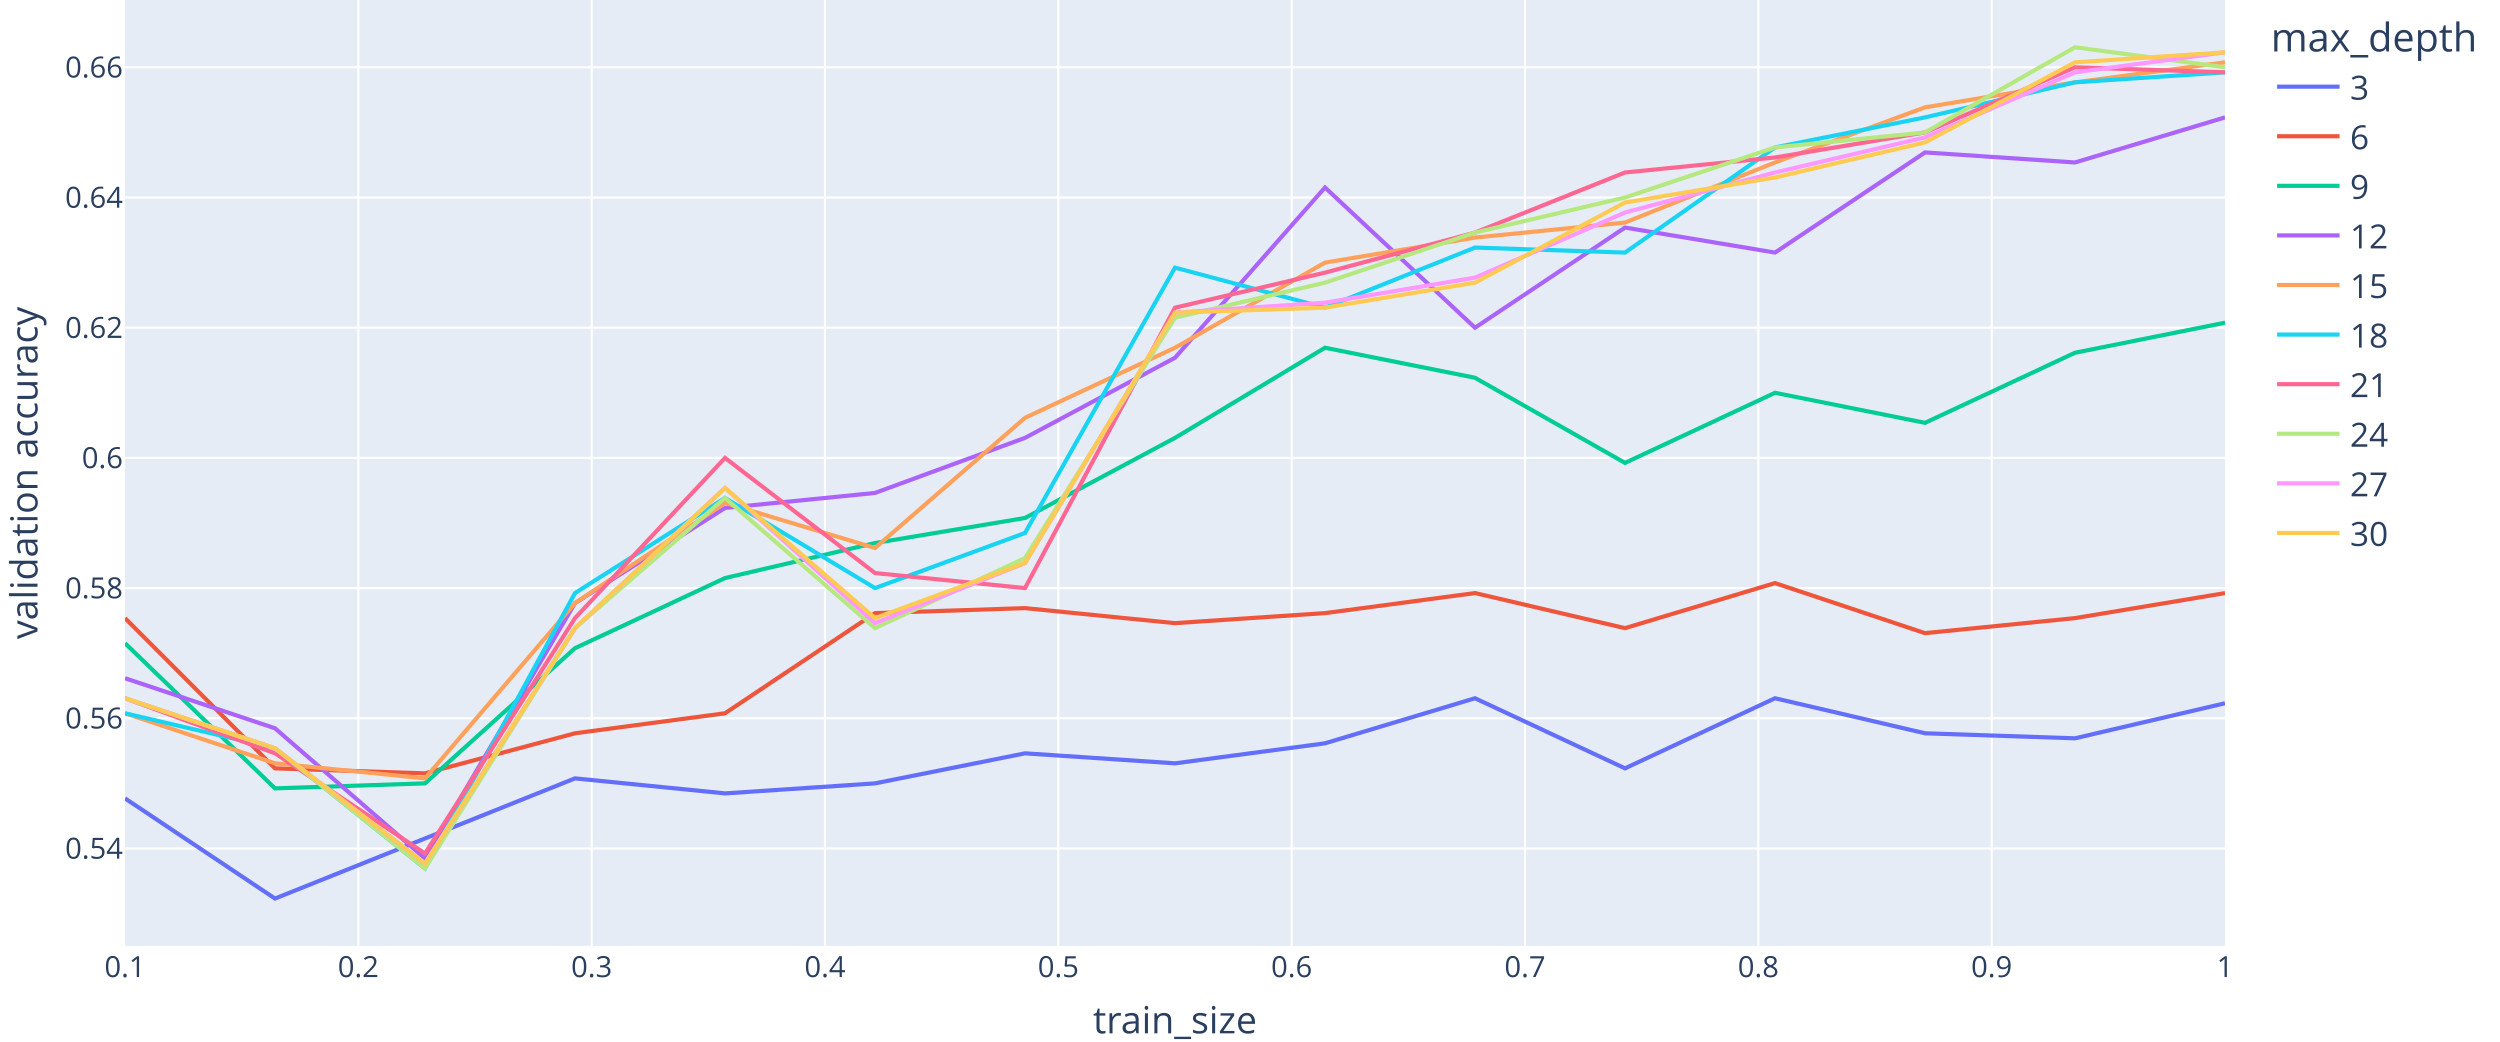
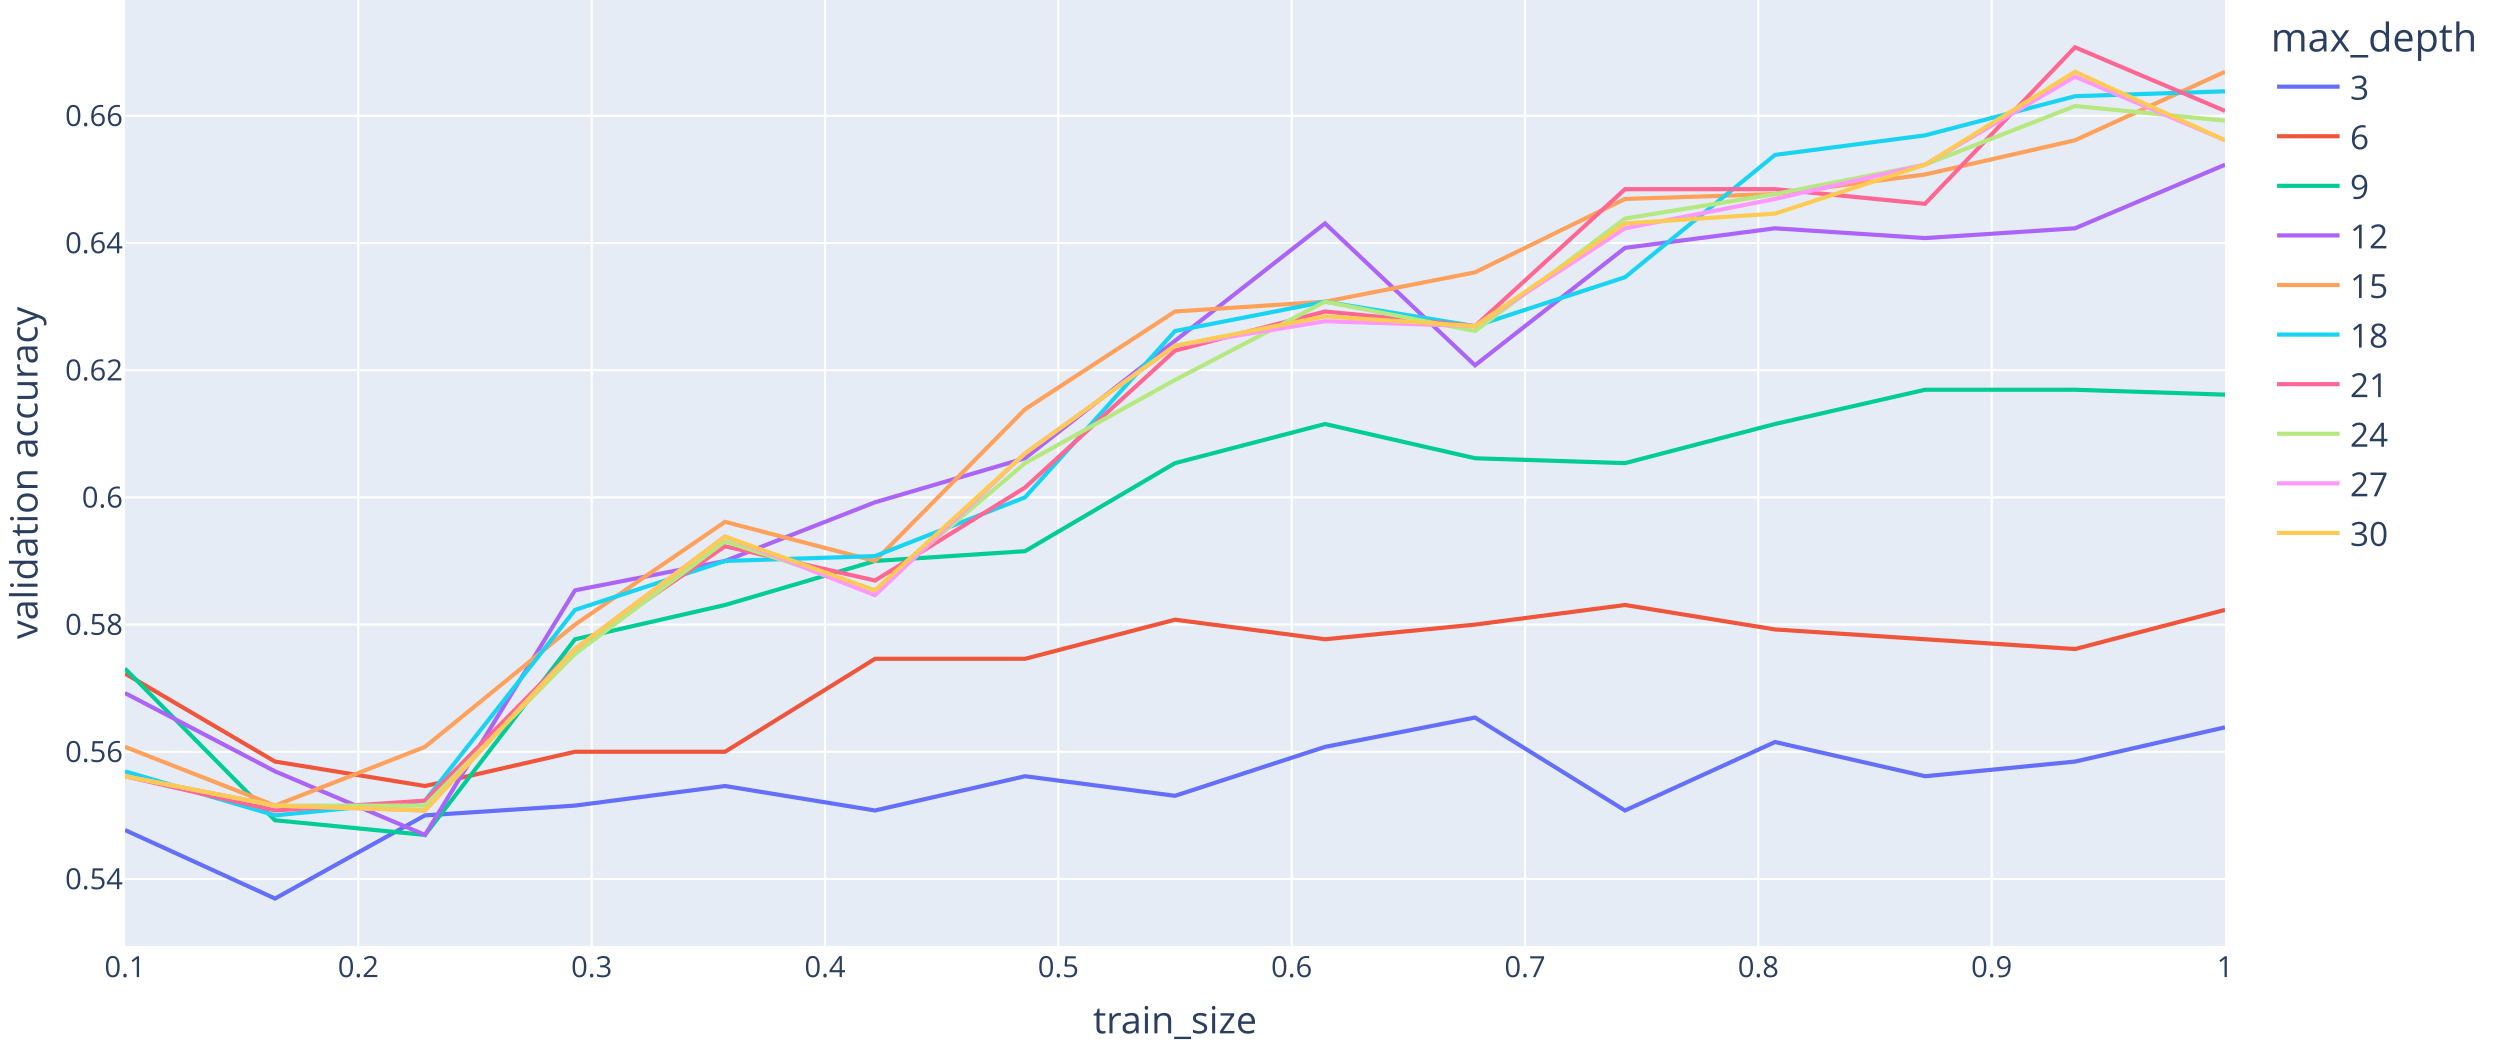
<svg xmlns="http://www.w3.org/2000/svg" class="main-svg" width="1200" height="500" style="" viewBox="0 0 1200 500">
  <rect x="0" y="0" width="1200" height="500" style="fill: rgb(255, 255, 255); fill-opacity: 1;" />
-   <defs id="defs-32f133">
+   <defs id="defs-87ab38">
    <g class="clips">
-       <clipPath id="clip32f133xyplot" class="plotclip">
+       <clipPath id="clip87ab38xyplot" class="plotclip">
        <rect width="1008" height="454" />
      </clipPath>
-       <clipPath class="axesclip" id="clip32f133x">
+       <clipPath class="axesclip" id="clip87ab38x">
        <rect x="60" y="0" width="1008" height="500" />
      </clipPath>
-       <clipPath class="axesclip" id="clip32f133y">
+       <clipPath class="axesclip" id="clip87ab38y">
        <rect x="0" y="0" width="1200" height="454" />
      </clipPath>
-       <clipPath class="axesclip" id="clip32f133xy">
+       <clipPath class="axesclip" id="clip87ab38xy">
        <rect x="60" y="0" width="1008" height="454" />
      </clipPath>
    </g>
    <g class="gradients" />
    <g class="patterns" />
  </defs>
  <g class="bglayer">
    <rect class="bg" x="60" y="0" width="1008" height="454" style="fill: rgb(229, 236, 246); fill-opacity: 1; stroke-width: 0;" />
  </g>
  <g class="layer-below">
    <g class="imagelayer" />
    <g class="shapelayer" />
  </g>
  <g class="cartesianlayer">
    <g class="subplot xy">
      <g class="layer-subplot">
        <g class="shapelayer" />
        <g class="imagelayer" />
      </g>
      <g class="minor-gridlayer">
        <g class="x" />
        <g class="y" />
      </g>
      <g class="gridlayer">
        <g class="x">
          <path class="xgrid crisp" transform="translate(172,0)" d="M0,0v454" style="stroke: rgb(255, 255, 255); stroke-opacity: 1; stroke-width: 1px;" />
          <path class="xgrid crisp" transform="translate(284,0)" d="M0,0v454" style="stroke: rgb(255, 255, 255); stroke-opacity: 1; stroke-width: 1px;" />
          <path class="xgrid crisp" transform="translate(396,0)" d="M0,0v454" style="stroke: rgb(255, 255, 255); stroke-opacity: 1; stroke-width: 1px;" />
          <path class="xgrid crisp" transform="translate(508,0)" d="M0,0v454" style="stroke: rgb(255, 255, 255); stroke-opacity: 1; stroke-width: 1px;" />
          <path class="xgrid crisp" transform="translate(620,0)" d="M0,0v454" style="stroke: rgb(255, 255, 255); stroke-opacity: 1; stroke-width: 1px;" />
          <path class="xgrid crisp" transform="translate(732,0)" d="M0,0v454" style="stroke: rgb(255, 255, 255); stroke-opacity: 1; stroke-width: 1px;" />
          <path class="xgrid crisp" transform="translate(844,0)" d="M0,0v454" style="stroke: rgb(255, 255, 255); stroke-opacity: 1; stroke-width: 1px;" />
          <path class="xgrid crisp" transform="translate(956,0)" d="M0,0v454" style="stroke: rgb(255, 255, 255); stroke-opacity: 1; stroke-width: 1px;" />
        </g>
        <g class="y">
-           <path class="ygrid crisp" transform="translate(0,407.26)" d="M60,0h1008" style="stroke: rgb(255, 255, 255); stroke-opacity: 1; stroke-width: 1px;" />
-           <path class="ygrid crisp" transform="translate(0,344.77)" d="M60,0h1008" style="stroke: rgb(255, 255, 255); stroke-opacity: 1; stroke-width: 1px;" />
-           <path class="ygrid crisp" transform="translate(0,282.28)" d="M60,0h1008" style="stroke: rgb(255, 255, 255); stroke-opacity: 1; stroke-width: 1px;" />
-           <path class="ygrid crisp" transform="translate(0,219.79)" d="M60,0h1008" style="stroke: rgb(255, 255, 255); stroke-opacity: 1; stroke-width: 1px;" />
-           <path class="ygrid crisp" transform="translate(0,157.3)" d="M60,0h1008" style="stroke: rgb(255, 255, 255); stroke-opacity: 1; stroke-width: 1px;" />
-           <path class="ygrid crisp" transform="translate(0,94.81)" d="M60,0h1008" style="stroke: rgb(255, 255, 255); stroke-opacity: 1; stroke-width: 1px;" />
-           <path class="ygrid crisp" transform="translate(0,32.31)" d="M60,0h1008" style="stroke: rgb(255, 255, 255); stroke-opacity: 1; stroke-width: 1px;" />
+           <path class="ygrid crisp" transform="translate(0,421.91)" d="M60,0h1008" style="stroke: rgb(255, 255, 255); stroke-opacity: 1; stroke-width: 1px;" />
+           <path class="ygrid crisp" transform="translate(0,360.85)" d="M60,0h1008" style="stroke: rgb(255, 255, 255); stroke-opacity: 1; stroke-width: 1px;" />
+           <path class="ygrid crisp" transform="translate(0,299.8)" d="M60,0h1008" style="stroke: rgb(255, 255, 255); stroke-opacity: 1; stroke-width: 1px;" />
+           <path class="ygrid crisp" transform="translate(0,238.74)" d="M60,0h1008" style="stroke: rgb(255, 255, 255); stroke-opacity: 1; stroke-width: 1px;" />
+           <path class="ygrid crisp" transform="translate(0,177.69)" d="M60,0h1008" style="stroke: rgb(255, 255, 255); stroke-opacity: 1; stroke-width: 1px;" />
+           <path class="ygrid crisp" transform="translate(0,116.63)" d="M60,0h1008" style="stroke: rgb(255, 255, 255); stroke-opacity: 1; stroke-width: 1px;" />
+           <path class="ygrid crisp" transform="translate(0,55.58)" d="M60,0h1008" style="stroke: rgb(255, 255, 255); stroke-opacity: 1; stroke-width: 1px;" />
        </g>
      </g>
      <g class="zerolinelayer" />
      <g class="layer-between">
        <g class="shapelayer" />
        <g class="imagelayer" />
      </g>
      <path class="xlines-below" />
      <path class="ylines-below" />
      <g class="overlines-below" />
      <g class="xaxislayer-below" />
      <g class="yaxislayer-below" />
      <g class="overaxes-below" />
      <g class="overplot">
-         <g class="xy" transform="translate(60,0)" clip-path="url(#clip32f133xyplot)">
+         <g class="xy" transform="translate(60,0)" clip-path="url(#clip87ab38xyplot)">
          <g class="scatterlayer mlayer">
-             <g class="trace scatter trace114ac4" style="stroke-miterlimit: 2; opacity: 1;">
-               <g class="fills" />
-               <g class="errorbars" />
-               <g class="lines">
-                 <path class="js-line" d="M0,383.23L72,431.3L144,402.46L216,373.62L288,380.83L360,376.02L432,361.6L504,366.4L576,356.79L648,335.16L720,368.81L792,335.16L864,351.98L936,354.39L1008,337.56" style="vector-effect: none; fill: none; stroke: rgb(99, 110, 250); stroke-opacity: 1; stroke-width: 2px; opacity: 1;" />
-               </g>
-               <g class="points" />
-               <g class="text" />
-             </g>
-             <g class="trace scatter trace522ddd" style="stroke-miterlimit: 2; opacity: 1;">
-               <g class="fills" />
-               <g class="errorbars" />
-               <g class="lines">
-                 <path class="js-line" d="M0,296.7L72,368.81L144,371.21L216,351.98L288,342.37L360,294.3L432,291.9L504,299.11L576,294.3L648,284.68L720,301.51L792,279.88L864,303.91L936,296.7L1008,284.68" style="vector-effect: none; fill: none; stroke: rgb(239, 85, 59); stroke-opacity: 1; stroke-width: 2px; opacity: 1;" />
-               </g>
-               <g class="points" />
-               <g class="text" />
-             </g>
-             <g class="trace scatter tracecca9e7" style="stroke-miterlimit: 2; opacity: 1;">
-               <g class="fills" />
-               <g class="errorbars" />
-               <g class="lines">
-                 <path class="js-line" d="M0,308.72L72,378.42L144,376.02L216,311.12L288,277.47L360,260.65L432,248.63L504,210.18L576,166.91L648,181.33L720,222.19L792,188.54L864,202.96L936,169.32L1008,154.89" style="vector-effect: none; fill: none; stroke: rgb(0, 204, 150); stroke-opacity: 1; stroke-width: 2px; opacity: 1;" />
-               </g>
-               <g class="points" />
-               <g class="text" />
-             </g>
-             <g class="trace scatter trace63132e" style="stroke-miterlimit: 2; opacity: 1;">
-               <g class="fills" />
-               <g class="errorbars" />
-               <g class="lines">
-                 <path class="js-line" d="M0,325.54L72,349.58L144,412.07L216,289.49L288,243.82L360,236.61L432,210.18L504,171.72L576,90L648,157.3L720,109.23L792,121.24L864,73.17L936,77.98L1008,56.35" style="vector-effect: none; fill: none; stroke: rgb(171, 99, 250); stroke-opacity: 1; stroke-width: 2px; opacity: 1;" />
-               </g>
-               <g class="points" />
-               <g class="text" />
-             </g>
-             <g class="trace scatter trace8e90d7" style="stroke-miterlimit: 2; opacity: 1;">
-               <g class="fills" />
-               <g class="errorbars" />
-               <g class="lines">
-                 <path class="js-line" d="M0,342.37L72,366.4L144,373.62L216,289.49L288,241.42L360,263.05L432,200.56L504,166.91L576,126.05L648,114.03L720,106.82L792,77.98L864,51.54L936,39.52L1008,29.91" style="vector-effect: none; fill: none; stroke: rgb(255, 161, 90); stroke-opacity: 1; stroke-width: 2px; opacity: 1;" />
-               </g>
-               <g class="points" />
-               <g class="text" />
-             </g>
-             <g class="trace scatter trace14a25b" style="stroke-miterlimit: 2; opacity: 1;">
-               <g class="fills" />
-               <g class="errorbars" />
-               <g class="lines">
-                 <path class="js-line" d="M0,342.37L72,359.19L144,416.88L216,284.68L288,239.02L360,282.28L432,255.84L504,128.46L576,147.68L648,118.84L720,121.24L792,70.77L864,56.35L936,39.52L1008,34.72" style="vector-effect: none; fill: none; stroke: rgb(25, 211, 243); stroke-opacity: 1; stroke-width: 2px; opacity: 1;" />
-               </g>
-               <g class="points" />
-               <g class="text" />
-             </g>
-             <g class="trace scatter tracec011de" style="stroke-miterlimit: 2; opacity: 1;">
-               <g class="fills" />
-               <g class="errorbars" />
-               <g class="lines">
-                 <path class="js-line" d="M0,335.16L72,361.6L144,409.67L216,296.7L288,219.79L360,275.07L432,282.28L504,147.68L576,130.86L648,111.63L720,82.79L792,75.58L864,63.56L936,32.31L1008,34.72" style="vector-effect: none; fill: none; stroke: rgb(255, 102, 146); stroke-opacity: 1; stroke-width: 2px; opacity: 1;" />
-               </g>
-               <g class="points" />
-               <g class="text" />
-             </g>
-             <g class="trace scatter trace8e215b" style="stroke-miterlimit: 2; opacity: 1;">
-               <g class="fills" />
-               <g class="errorbars" />
-               <g class="lines">
-                 <path class="js-line" d="M0,335.16L72,359.19L144,416.88L216,301.51L288,239.02L360,301.51L432,267.86L504,152.49L576,135.67L648,111.63L720,94.81L792,70.77L864,63.56L936,22.7L1008,32.31" style="vector-effect: none; fill: none; stroke: rgb(182, 232, 128); stroke-opacity: 1; stroke-width: 2px; opacity: 1;" />
-               </g>
-               <g class="points" />
-               <g class="text" />
-             </g>
-             <g class="trace scatter trace0502ce" style="stroke-miterlimit: 2; opacity: 1;">
-               <g class="fills" />
-               <g class="errorbars" />
-               <g class="lines">
-                 <path class="js-line" d="M0,335.16L72,359.19L144,414.48L216,301.51L288,234.21L360,299.11L432,270.26L504,150.09L576,145.28L648,133.26L720,102.02L792,82.79L864,65.96L936,34.72L1008,25.1" style="vector-effect: none; fill: none; stroke: rgb(255, 151, 255); stroke-opacity: 1; stroke-width: 2px; opacity: 1;" />
-               </g>
-               <g class="points" />
-               <g class="text" />
-             </g>
-             <g class="trace scatter tracea7284c" style="stroke-miterlimit: 2; opacity: 1;">
-               <g class="fills" />
-               <g class="errorbars" />
-               <g class="lines">
-                 <path class="js-line" d="M0,335.16L72,359.19L144,414.48L216,301.51L288,234.21L360,296.7L432,270.26L504,150.09L576,147.68L648,135.67L720,97.21L792,85.19L864,68.37L936,29.91L1008,25.1" style="vector-effect: none; fill: none; stroke: rgb(254, 203, 82); stroke-opacity: 1; stroke-width: 2px; opacity: 1;" />
+             <g class="trace scatter trace3feeff" style="stroke-miterlimit: 2; opacity: 1;">
+               <g class="fills" />
+               <g class="errorbars" />
+               <g class="lines">
+                 <path class="js-line" d="M0,398.42L72,431.3L144,391.38L216,386.68L288,377.29L360,389.03L432,372.59L504,381.99L576,358.5L648,344.41L720,389.03L792,356.16L864,372.59L936,365.55L1008,349.11" style="vector-effect: none; fill: none; stroke: rgb(99, 110, 250); stroke-opacity: 1; stroke-width: 2px; opacity: 1;" />
+               </g>
+               <g class="points" />
+               <g class="text" />
+             </g>
+             <g class="trace scatter trace836daa" style="stroke-miterlimit: 2; opacity: 1;">
+               <g class="fills" />
+               <g class="errorbars" />
+               <g class="lines">
+                 <path class="js-line" d="M0,323.28L72,365.55L144,377.29L216,360.85L288,360.85L360,316.23L432,316.23L504,297.45L576,306.84L648,299.8L720,290.4L792,302.14L864,306.84L936,311.54L1008,292.75" style="vector-effect: none; fill: none; stroke: rgb(239, 85, 59); stroke-opacity: 1; stroke-width: 2px; opacity: 1;" />
+               </g>
+               <g class="points" />
+               <g class="text" />
+             </g>
+             <g class="trace scatter trace5787d9" style="stroke-miterlimit: 2; opacity: 1;">
+               <g class="fills" />
+               <g class="errorbars" />
+               <g class="lines">
+                 <path class="js-line" d="M0,320.93L72,393.73L144,400.77L216,306.84L288,290.4L360,269.27L432,264.57L504,222.3L576,203.52L648,219.96L720,222.3L792,203.52L864,187.08L936,187.08L1008,189.43" style="vector-effect: none; fill: none; stroke: rgb(0, 204, 150); stroke-opacity: 1; stroke-width: 2px; opacity: 1;" />
+               </g>
+               <g class="points" />
+               <g class="text" />
+             </g>
+             <g class="trace scatter trace15a83a" style="stroke-miterlimit: 2; opacity: 1;">
+               <g class="fills" />
+               <g class="errorbars" />
+               <g class="lines">
+                 <path class="js-line" d="M0,332.67L72,370.24L144,400.77L216,283.36L288,269.27L360,241.09L432,219.96L576,107.24L648,175.34L720,118.98L792,109.59L864,114.28L936,109.59L1008,79.06" style="vector-effect: none; fill: none; stroke: rgb(171, 99, 250); stroke-opacity: 1; stroke-width: 2px; opacity: 1;" />
+               </g>
+               <g class="points" />
+               <g class="text" />
+             </g>
+             <g class="trace scatter traceab2904" style="stroke-miterlimit: 2; opacity: 1;">
+               <g class="fills" />
+               <g class="errorbars" />
+               <g class="lines">
+                 <path class="js-line" d="M0,358.5L72,386.68L144,358.5L216,299.8L288,250.48L360,269.27L432,196.47L504,149.51L576,144.81L648,130.72L720,95.5L792,93.15L864,83.76L936,67.32L1008,34.44" style="vector-effect: none; fill: none; stroke: rgb(255, 161, 90); stroke-opacity: 1; stroke-width: 2px; opacity: 1;" />
+               </g>
+               <g class="points" />
+               <g class="text" />
+             </g>
+             <g class="trace scatter trace7b4e59" style="stroke-miterlimit: 2; opacity: 1;">
+               <g class="fills" />
+               <g class="errorbars" />
+               <g class="lines">
+                 <path class="js-line" d="M0,370.24L72,391.38L144,384.33L216,292.75L288,269.27L360,266.92L432,238.74L504,158.9L576,144.81L648,156.55L720,133.07L792,74.36L864,64.97L936,46.18L1008,43.83" style="vector-effect: none; fill: none; stroke: rgb(25, 211, 243); stroke-opacity: 1; stroke-width: 2px; opacity: 1;" />
+               </g>
+               <g class="points" />
+               <g class="text" />
+             </g>
+             <g class="trace scatter trace4e5906" style="stroke-miterlimit: 2; opacity: 1;">
+               <g class="fills" />
+               <g class="errorbars" />
+               <g class="lines">
+                 <path class="js-line" d="M0,372.59L72,389.03L144,384.33L216,311.54L288,262.22L360,278.66L432,234.04L504,168.29L576,149.51L648,156.55L720,90.8L792,90.8L864,97.84L936,22.7L1008,53.23" style="vector-effect: none; fill: none; stroke: rgb(255, 102, 146); stroke-opacity: 1; stroke-width: 2px; opacity: 1;" />
+               </g>
+               <g class="points" />
+               <g class="text" />
+             </g>
+             <g class="trace scatter trace32ae02" style="stroke-miterlimit: 2; opacity: 1;">
+               <g class="fills" />
+               <g class="errorbars" />
+               <g class="lines">
+                 <path class="js-line" d="M0,372.59L72,386.68L144,386.68L216,313.89L288,259.88L360,283.36L432,222.3L504,182.38L576,144.81L648,158.9L720,104.89L792,93.15L864,79.06L936,50.88L1008,57.92" style="vector-effect: none; fill: none; stroke: rgb(182, 232, 128); stroke-opacity: 1; stroke-width: 2px; opacity: 1;" />
+               </g>
+               <g class="points" />
+               <g class="text" />
+             </g>
+             <g class="trace scatter traceac1823" style="stroke-miterlimit: 2; opacity: 1;">
+               <g class="fills" />
+               <g class="errorbars" />
+               <g class="lines">
+                 <path class="js-line" d="M0,372.59L72,386.68L144,389.03L216,311.54L288,257.53L360,285.71L432,217.61L504,165.94L576,154.2L648,156.55L720,109.59L792,95.5L864,79.06L936,36.79L1008,67.32" style="vector-effect: none; fill: none; stroke: rgb(255, 151, 255); stroke-opacity: 1; stroke-width: 2px; opacity: 1;" />
+               </g>
+               <g class="points" />
+               <g class="text" />
+             </g>
+             <g class="trace scatter trace01dd2c" style="stroke-miterlimit: 2; opacity: 1;">
+               <g class="fills" />
+               <g class="errorbars" />
+               <g class="lines">
+                 <path class="js-line" d="M0,372.59L72,386.68L144,389.03L216,311.54L288,257.53L360,283.36L432,217.61L504,165.94L576,151.86L648,156.55L720,107.24L792,102.54L864,79.06L936,34.44L1008,67.32" style="vector-effect: none; fill: none; stroke: rgb(254, 203, 82); stroke-opacity: 1; stroke-width: 2px; opacity: 1;" />
              </g>
              <g class="points" />
              <g class="text" />
            </g>
          </g>
        </g>
      </g>
      <g class="zerolinelayer-above" />
      <path class="xlines-above crisp" d="M0,0" style="fill: none;" />
      <path class="ylines-above crisp" d="M0,0" style="fill: none;" />
      <g class="overlines-above" />
      <g class="xaxislayer-above">
        <g class="xtick">
          <text text-anchor="middle" x="0" y="469" transform="translate(60,0)" style="font-family: 'Open Sans', verdana, arial, sans-serif; font-size: 14px; fill: rgb(42, 63, 95); fill-opacity: 1; white-space: pre;">0.1</text>
        </g>
        <g class="xtick">
          <text text-anchor="middle" x="0" y="469" style="font-family: 'Open Sans', verdana, arial, sans-serif; font-size: 14px; fill: rgb(42, 63, 95); fill-opacity: 1; white-space: pre;" transform="translate(172,0)">0.2</text>
        </g>
        <g class="xtick">
          <text text-anchor="middle" x="0" y="469" style="font-family: 'Open Sans', verdana, arial, sans-serif; font-size: 14px; fill: rgb(42, 63, 95); fill-opacity: 1; white-space: pre;" transform="translate(284,0)">0.3</text>
        </g>
        <g class="xtick">
          <text text-anchor="middle" x="0" y="469" style="font-family: 'Open Sans', verdana, arial, sans-serif; font-size: 14px; fill: rgb(42, 63, 95); fill-opacity: 1; white-space: pre;" transform="translate(396,0)">0.4</text>
        </g>
        <g class="xtick">
          <text text-anchor="middle" x="0" y="469" style="font-family: 'Open Sans', verdana, arial, sans-serif; font-size: 14px; fill: rgb(42, 63, 95); fill-opacity: 1; white-space: pre;" transform="translate(508,0)">0.5</text>
        </g>
        <g class="xtick">
          <text text-anchor="middle" x="0" y="469" style="font-family: 'Open Sans', verdana, arial, sans-serif; font-size: 14px; fill: rgb(42, 63, 95); fill-opacity: 1; white-space: pre;" transform="translate(620,0)">0.6</text>
        </g>
        <g class="xtick">
          <text text-anchor="middle" x="0" y="469" style="font-family: 'Open Sans', verdana, arial, sans-serif; font-size: 14px; fill: rgb(42, 63, 95); fill-opacity: 1; white-space: pre;" transform="translate(732,0)">0.7</text>
        </g>
        <g class="xtick">
          <text text-anchor="middle" x="0" y="469" style="font-family: 'Open Sans', verdana, arial, sans-serif; font-size: 14px; fill: rgb(42, 63, 95); fill-opacity: 1; white-space: pre;" transform="translate(844,0)">0.8</text>
        </g>
        <g class="xtick">
          <text text-anchor="middle" x="0" y="469" style="font-family: 'Open Sans', verdana, arial, sans-serif; font-size: 14px; fill: rgb(42, 63, 95); fill-opacity: 1; white-space: pre;" transform="translate(956,0)">0.9</text>
        </g>
        <g class="xtick">
          <text text-anchor="middle" x="0" y="469" style="font-family: 'Open Sans', verdana, arial, sans-serif; font-size: 14px; fill: rgb(42, 63, 95); fill-opacity: 1; white-space: pre;" transform="translate(1068,0)">1</text>
        </g>
      </g>
      <g class="yaxislayer-above">
        <g class="ytick">
-           <text text-anchor="end" x="59" y="4.9" transform="translate(0,407.26)" style="font-family: 'Open Sans', verdana, arial, sans-serif; font-size: 14px; fill: rgb(42, 63, 95); fill-opacity: 1; white-space: pre;">0.54</text>
-         </g>
-         <g class="ytick">
-           <text text-anchor="end" x="59" y="4.9" style="font-family: 'Open Sans', verdana, arial, sans-serif; font-size: 14px; fill: rgb(42, 63, 95); fill-opacity: 1; white-space: pre;" transform="translate(0,344.77)">0.56</text>
-         </g>
-         <g class="ytick">
-           <text text-anchor="end" x="59" y="4.9" style="font-family: 'Open Sans', verdana, arial, sans-serif; font-size: 14px; fill: rgb(42, 63, 95); fill-opacity: 1; white-space: pre;" transform="translate(0,282.28)">0.58</text>
-         </g>
-         <g class="ytick">
-           <text text-anchor="end" x="59" y="4.9" style="font-family: 'Open Sans', verdana, arial, sans-serif; font-size: 14px; fill: rgb(42, 63, 95); fill-opacity: 1; white-space: pre;" transform="translate(0,219.79)">0.6</text>
-         </g>
-         <g class="ytick">
-           <text text-anchor="end" x="59" y="4.9" style="font-family: 'Open Sans', verdana, arial, sans-serif; font-size: 14px; fill: rgb(42, 63, 95); fill-opacity: 1; white-space: pre;" transform="translate(0,157.3)">0.62</text>
-         </g>
-         <g class="ytick">
-           <text text-anchor="end" x="59" y="4.9" style="font-family: 'Open Sans', verdana, arial, sans-serif; font-size: 14px; fill: rgb(42, 63, 95); fill-opacity: 1; white-space: pre;" transform="translate(0,94.81)">0.64</text>
-         </g>
-         <g class="ytick">
-           <text text-anchor="end" x="59" y="4.9" style="font-family: 'Open Sans', verdana, arial, sans-serif; font-size: 14px; fill: rgb(42, 63, 95); fill-opacity: 1; white-space: pre;" transform="translate(0,32.31)">0.66</text>
+           <text text-anchor="end" x="59" y="4.9" transform="translate(0,421.91)" style="font-family: 'Open Sans', verdana, arial, sans-serif; font-size: 14px; fill: rgb(42, 63, 95); fill-opacity: 1; white-space: pre;">0.54</text>
+         </g>
+         <g class="ytick">
+           <text text-anchor="end" x="59" y="4.9" style="font-family: 'Open Sans', verdana, arial, sans-serif; font-size: 14px; fill: rgb(42, 63, 95); fill-opacity: 1; white-space: pre;" transform="translate(0,360.85)">0.56</text>
+         </g>
+         <g class="ytick">
+           <text text-anchor="end" x="59" y="4.9" style="font-family: 'Open Sans', verdana, arial, sans-serif; font-size: 14px; fill: rgb(42, 63, 95); fill-opacity: 1; white-space: pre;" transform="translate(0,299.8)">0.58</text>
+         </g>
+         <g class="ytick">
+           <text text-anchor="end" x="59" y="4.9" style="font-family: 'Open Sans', verdana, arial, sans-serif; font-size: 14px; fill: rgb(42, 63, 95); fill-opacity: 1; white-space: pre;" transform="translate(0,238.74)">0.6</text>
+         </g>
+         <g class="ytick">
+           <text text-anchor="end" x="59" y="4.9" style="font-family: 'Open Sans', verdana, arial, sans-serif; font-size: 14px; fill: rgb(42, 63, 95); fill-opacity: 1; white-space: pre;" transform="translate(0,177.69)">0.62</text>
+         </g>
+         <g class="ytick">
+           <text text-anchor="end" x="59" y="4.9" style="font-family: 'Open Sans', verdana, arial, sans-serif; font-size: 14px; fill: rgb(42, 63, 95); fill-opacity: 1; white-space: pre;" transform="translate(0,116.63)">0.64</text>
+         </g>
+         <g class="ytick">
+           <text text-anchor="end" x="59" y="4.9" style="font-family: 'Open Sans', verdana, arial, sans-serif; font-size: 14px; fill: rgb(42, 63, 95); fill-opacity: 1; white-space: pre;" transform="translate(0,55.58)">0.66</text>
        </g>
      </g>
      <g class="overaxes-above" />
    </g>
  </g>
  <g class="polarlayer" />
  <g class="smithlayer" />
  <g class="ternarylayer" />
  <g class="geolayer" />
  <g class="funnelarealayer" />
  <g class="pielayer" />
  <g class="iciclelayer" />
  <g class="treemaplayer" />
  <g class="sunburstlayer" />
  <g class="glimages" />
-   <defs id="topdefs-32f133">
+   <defs id="topdefs-87ab38">
    <g class="clips" />
-     <clipPath id="legend32f133">
+     <clipPath id="legend87ab38">
      <rect width="112" height="273" x="0" y="0" />
    </clipPath>
  </defs>
  <g class="layer-above">
    <g class="imagelayer" />
    <g class="shapelayer" />
  </g>
  <g class="infolayer">
    <g class="legend" pointer-events="all" transform="translate(1088,0)">
      <rect class="bg" shape-rendering="crispEdges" style="stroke: rgb(68, 68, 68); stroke-opacity: 1; fill: rgb(255, 255, 255); fill-opacity: 1; stroke-width: 0px;" width="112" height="273" x="0" y="0" />
-       <g class="scrollbox" transform="" clip-path="url(#legend32f133)">
+       <g class="scrollbox" transform="" clip-path="url(#legend87ab38)">
        <text class="legendtitletext" text-anchor="start" x="2" y="24.7" style="font-family: 'Open Sans', verdana, arial, sans-serif; font-size: 19px; fill: rgb(42, 63, 95); fill-opacity: 1; white-space: pre; opacity: 1;">max_depth</text>
        <g class="groups" transform="">
          <g class="traces" transform="translate(0,41.6)" style="opacity: 1;">
            <text class="legendtext" text-anchor="start" x="40" y="6.24" style="font-family: 'Open Sans', verdana, arial, sans-serif; font-size: 16px; fill: rgb(42, 63, 95); fill-opacity: 1; white-space: pre;">3</text>
            <g class="layers" style="opacity: 1;">
              <g class="legendfill" />
              <g class="legendlines">
                <path class="js-line" d="M5,0h30" style="fill: none; stroke: rgb(99, 110, 250); stroke-opacity: 1; stroke-width: 2px;" />
              </g>
              <g class="legendsymbols">
                <g class="legendpoints" />
              </g>
            </g>
            <rect class="legendtoggle" x="0" y="-11.9" width="60.344" height="23.8" style="fill: rgb(0, 0, 0); fill-opacity: 0;" />
          </g>
        </g>
        <g class="groups" transform="">
          <g class="traces" transform="translate(0,65.4)" style="opacity: 1;">
            <text class="legendtext" text-anchor="start" x="40" y="6.24" style="font-family: 'Open Sans', verdana, arial, sans-serif; font-size: 16px; fill: rgb(42, 63, 95); fill-opacity: 1; white-space: pre;">6</text>
            <g class="layers" style="opacity: 1;">
              <g class="legendfill" />
              <g class="legendlines">
                <path class="js-line" d="M5,0h30" style="fill: none; stroke: rgb(239, 85, 59); stroke-opacity: 1; stroke-width: 2px;" />
              </g>
              <g class="legendsymbols">
                <g class="legendpoints" />
              </g>
            </g>
            <rect class="legendtoggle" x="0" y="-11.9" width="60.344" height="23.8" style="fill: rgb(0, 0, 0); fill-opacity: 0;" />
          </g>
        </g>
        <g class="groups" transform="">
          <g class="traces" transform="translate(0,89.2)" style="opacity: 1;">
            <text class="legendtext" text-anchor="start" x="40" y="6.24" style="font-family: 'Open Sans', verdana, arial, sans-serif; font-size: 16px; fill: rgb(42, 63, 95); fill-opacity: 1; white-space: pre;">9</text>
            <g class="layers" style="opacity: 1;">
              <g class="legendfill" />
              <g class="legendlines">
                <path class="js-line" d="M5,0h30" style="fill: none; stroke: rgb(0, 204, 150); stroke-opacity: 1; stroke-width: 2px;" />
              </g>
              <g class="legendsymbols">
                <g class="legendpoints" />
              </g>
            </g>
            <rect class="legendtoggle" x="0" y="-11.9" width="60.344" height="23.8" style="fill: rgb(0, 0, 0); fill-opacity: 0;" />
          </g>
        </g>
        <g class="groups" transform="">
          <g class="traces" transform="translate(0,113)" style="opacity: 1;">
            <text class="legendtext" text-anchor="start" x="40" y="6.24" style="font-family: 'Open Sans', verdana, arial, sans-serif; font-size: 16px; fill: rgb(42, 63, 95); fill-opacity: 1; white-space: pre;">12</text>
            <g class="layers" style="opacity: 1;">
              <g class="legendfill" />
              <g class="legendlines">
                <path class="js-line" d="M5,0h30" style="fill: none; stroke: rgb(171, 99, 250); stroke-opacity: 1; stroke-width: 2px;" />
              </g>
              <g class="legendsymbols">
                <g class="legendpoints" />
              </g>
            </g>
            <rect class="legendtoggle" x="0" y="-11.9" width="60.344" height="23.8" style="fill: rgb(0, 0, 0); fill-opacity: 0;" />
          </g>
        </g>
        <g class="groups" transform="">
          <g class="traces" transform="translate(0,136.8)" style="opacity: 1;">
            <text class="legendtext" text-anchor="start" x="40" y="6.24" style="font-family: 'Open Sans', verdana, arial, sans-serif; font-size: 16px; fill: rgb(42, 63, 95); fill-opacity: 1; white-space: pre;">15</text>
            <g class="layers" style="opacity: 1;">
              <g class="legendfill" />
              <g class="legendlines">
                <path class="js-line" d="M5,0h30" style="fill: none; stroke: rgb(255, 161, 90); stroke-opacity: 1; stroke-width: 2px;" />
              </g>
              <g class="legendsymbols">
                <g class="legendpoints" />
              </g>
            </g>
            <rect class="legendtoggle" x="0" y="-11.9" width="60.344" height="23.8" style="fill: rgb(0, 0, 0); fill-opacity: 0;" />
          </g>
        </g>
        <g class="groups" transform="">
          <g class="traces" transform="translate(0,160.6)" style="opacity: 1;">
            <text class="legendtext" text-anchor="start" x="40" y="6.24" style="font-family: 'Open Sans', verdana, arial, sans-serif; font-size: 16px; fill: rgb(42, 63, 95); fill-opacity: 1; white-space: pre;">18</text>
            <g class="layers" style="opacity: 1;">
              <g class="legendfill" />
              <g class="legendlines">
                <path class="js-line" d="M5,0h30" style="fill: none; stroke: rgb(25, 211, 243); stroke-opacity: 1; stroke-width: 2px;" />
              </g>
              <g class="legendsymbols">
                <g class="legendpoints" />
              </g>
            </g>
            <rect class="legendtoggle" x="0" y="-11.9" width="60.344" height="23.8" style="fill: rgb(0, 0, 0); fill-opacity: 0;" />
          </g>
        </g>
        <g class="groups" transform="">
          <g class="traces" transform="translate(0,184.4)" style="opacity: 1;">
            <text class="legendtext" text-anchor="start" x="40" y="6.24" style="font-family: 'Open Sans', verdana, arial, sans-serif; font-size: 16px; fill: rgb(42, 63, 95); fill-opacity: 1; white-space: pre;">21</text>
            <g class="layers" style="opacity: 1;">
              <g class="legendfill" />
              <g class="legendlines">
                <path class="js-line" d="M5,0h30" style="fill: none; stroke: rgb(255, 102, 146); stroke-opacity: 1; stroke-width: 2px;" />
              </g>
              <g class="legendsymbols">
                <g class="legendpoints" />
              </g>
            </g>
            <rect class="legendtoggle" x="0" y="-11.9" width="60.344" height="23.8" style="fill: rgb(0, 0, 0); fill-opacity: 0;" />
          </g>
        </g>
        <g class="groups" transform="">
          <g class="traces" transform="translate(0,208.2)" style="opacity: 1;">
            <text class="legendtext" text-anchor="start" x="40" y="6.24" style="font-family: 'Open Sans', verdana, arial, sans-serif; font-size: 16px; fill: rgb(42, 63, 95); fill-opacity: 1; white-space: pre;">24</text>
            <g class="layers" style="opacity: 1;">
              <g class="legendfill" />
              <g class="legendlines">
                <path class="js-line" d="M5,0h30" style="fill: none; stroke: rgb(182, 232, 128); stroke-opacity: 1; stroke-width: 2px;" />
              </g>
              <g class="legendsymbols">
                <g class="legendpoints" />
              </g>
            </g>
            <rect class="legendtoggle" x="0" y="-11.9" width="60.344" height="23.8" style="fill: rgb(0, 0, 0); fill-opacity: 0;" />
          </g>
        </g>
        <g class="groups" transform="">
          <g class="traces" transform="translate(0,232)" style="opacity: 1;">
            <text class="legendtext" text-anchor="start" x="40" y="6.24" style="font-family: 'Open Sans', verdana, arial, sans-serif; font-size: 16px; fill: rgb(42, 63, 95); fill-opacity: 1; white-space: pre;">27</text>
            <g class="layers" style="opacity: 1;">
              <g class="legendfill" />
              <g class="legendlines">
                <path class="js-line" d="M5,0h30" style="fill: none; stroke: rgb(255, 151, 255); stroke-opacity: 1; stroke-width: 2px;" />
              </g>
              <g class="legendsymbols">
                <g class="legendpoints" />
              </g>
            </g>
            <rect class="legendtoggle" x="0" y="-11.9" width="60.344" height="23.8" style="fill: rgb(0, 0, 0); fill-opacity: 0;" />
          </g>
        </g>
        <g class="groups" transform="">
          <g class="traces" transform="translate(0,255.8)" style="opacity: 1;">
            <text class="legendtext" text-anchor="start" x="40" y="6.24" style="font-family: 'Open Sans', verdana, arial, sans-serif; font-size: 16px; fill: rgb(42, 63, 95); fill-opacity: 1; white-space: pre;">30</text>
            <g class="layers" style="opacity: 1;">
              <g class="legendfill" />
              <g class="legendlines">
                <path class="js-line" d="M5,0h30" style="fill: none; stroke: rgb(254, 203, 82); stroke-opacity: 1; stroke-width: 2px;" />
              </g>
              <g class="legendsymbols">
                <g class="legendpoints" />
              </g>
            </g>
            <rect class="legendtoggle" x="0" y="-11.9" width="60.344" height="23.8" style="fill: rgb(0, 0, 0); fill-opacity: 0;" />
          </g>
        </g>
      </g>
      <rect class="scrollbar" rx="20" ry="3" width="0" height="0" style="fill: rgb(128, 139, 164); fill-opacity: 1;" x="0" y="0" />
    </g>
    <g class="g-gtitle" />
    <g class="g-xtitle" transform="translate(0,-3.1)">
      <text class="xtitle" x="564" y="499.1" text-anchor="middle" style="opacity: 1; font-family: 'Open Sans', verdana, arial, sans-serif; font-size: 18px; fill: rgb(42, 63, 95); fill-opacity: 1; white-space: pre;">train_size</text>
    </g>
    <g class="g-ytitle" transform="translate(11.59668,0)">
      <text class="ytitle" transform="rotate(-90,6.403125,227)" x="6.403" y="227" text-anchor="middle" style="opacity: 1; font-family: 'Open Sans', verdana, arial, sans-serif; font-size: 18px; fill: rgb(42, 63, 95); fill-opacity: 1; white-space: pre;">validation accuracy</text>
    </g>
  </g>
</svg>
